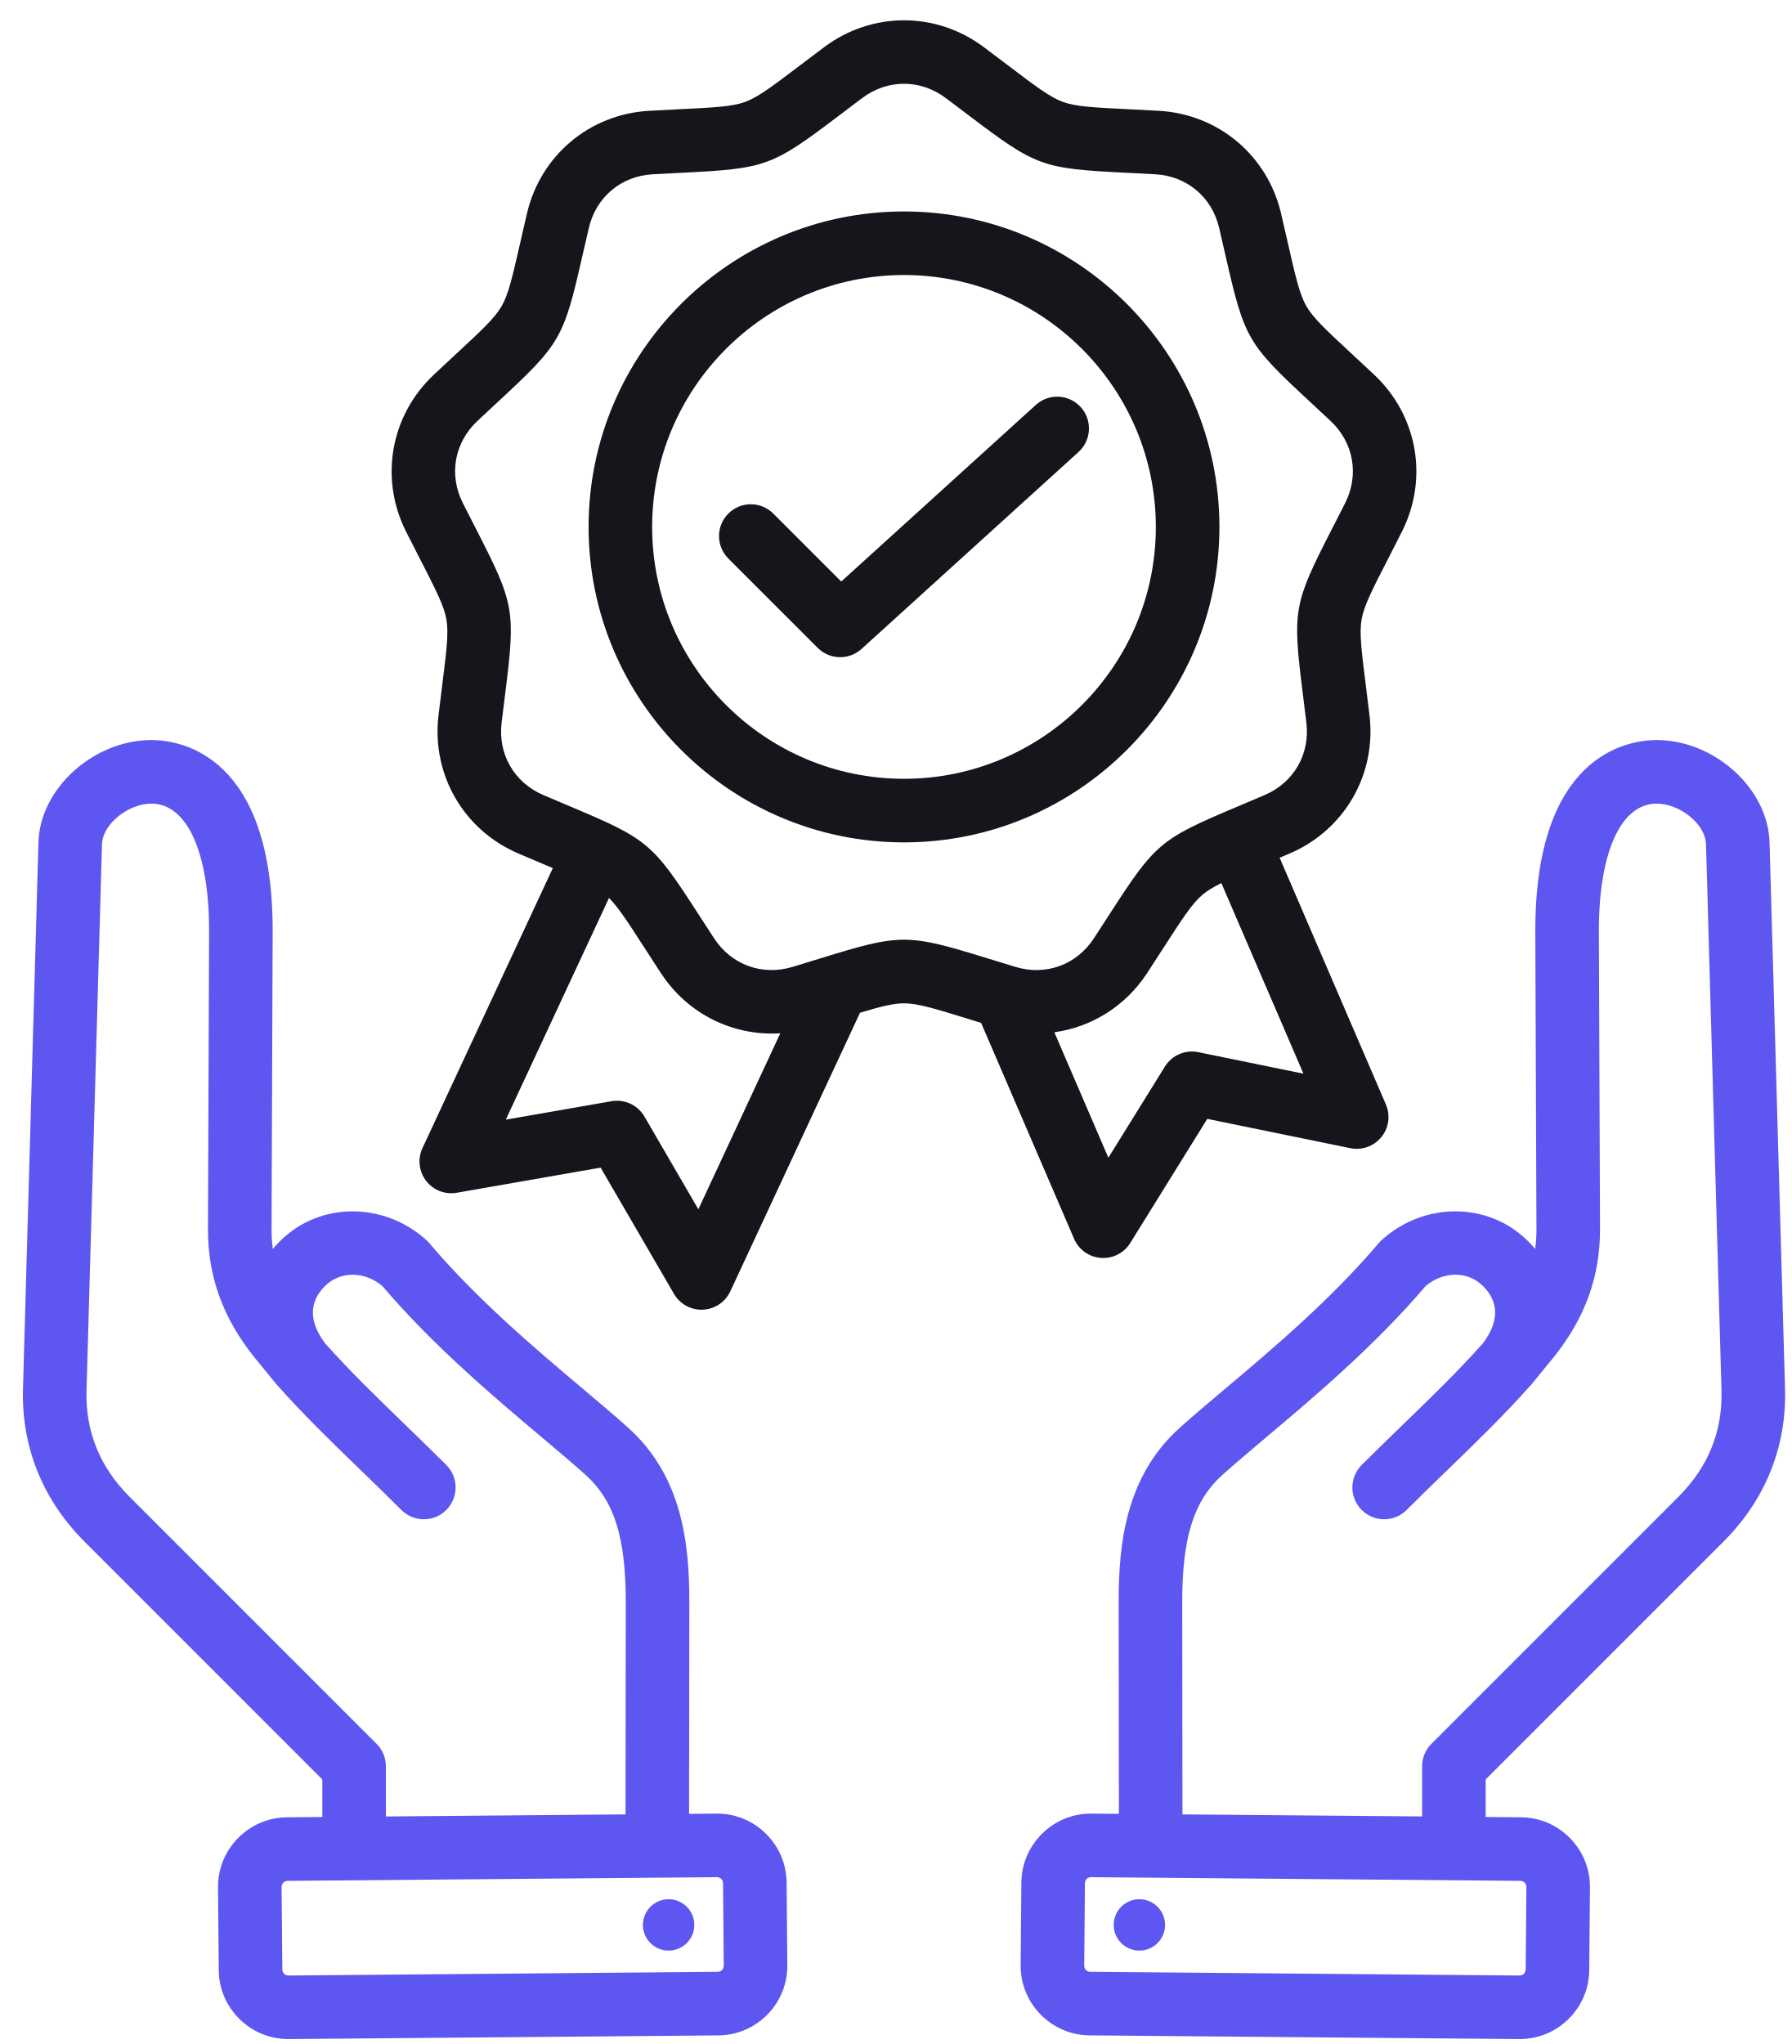
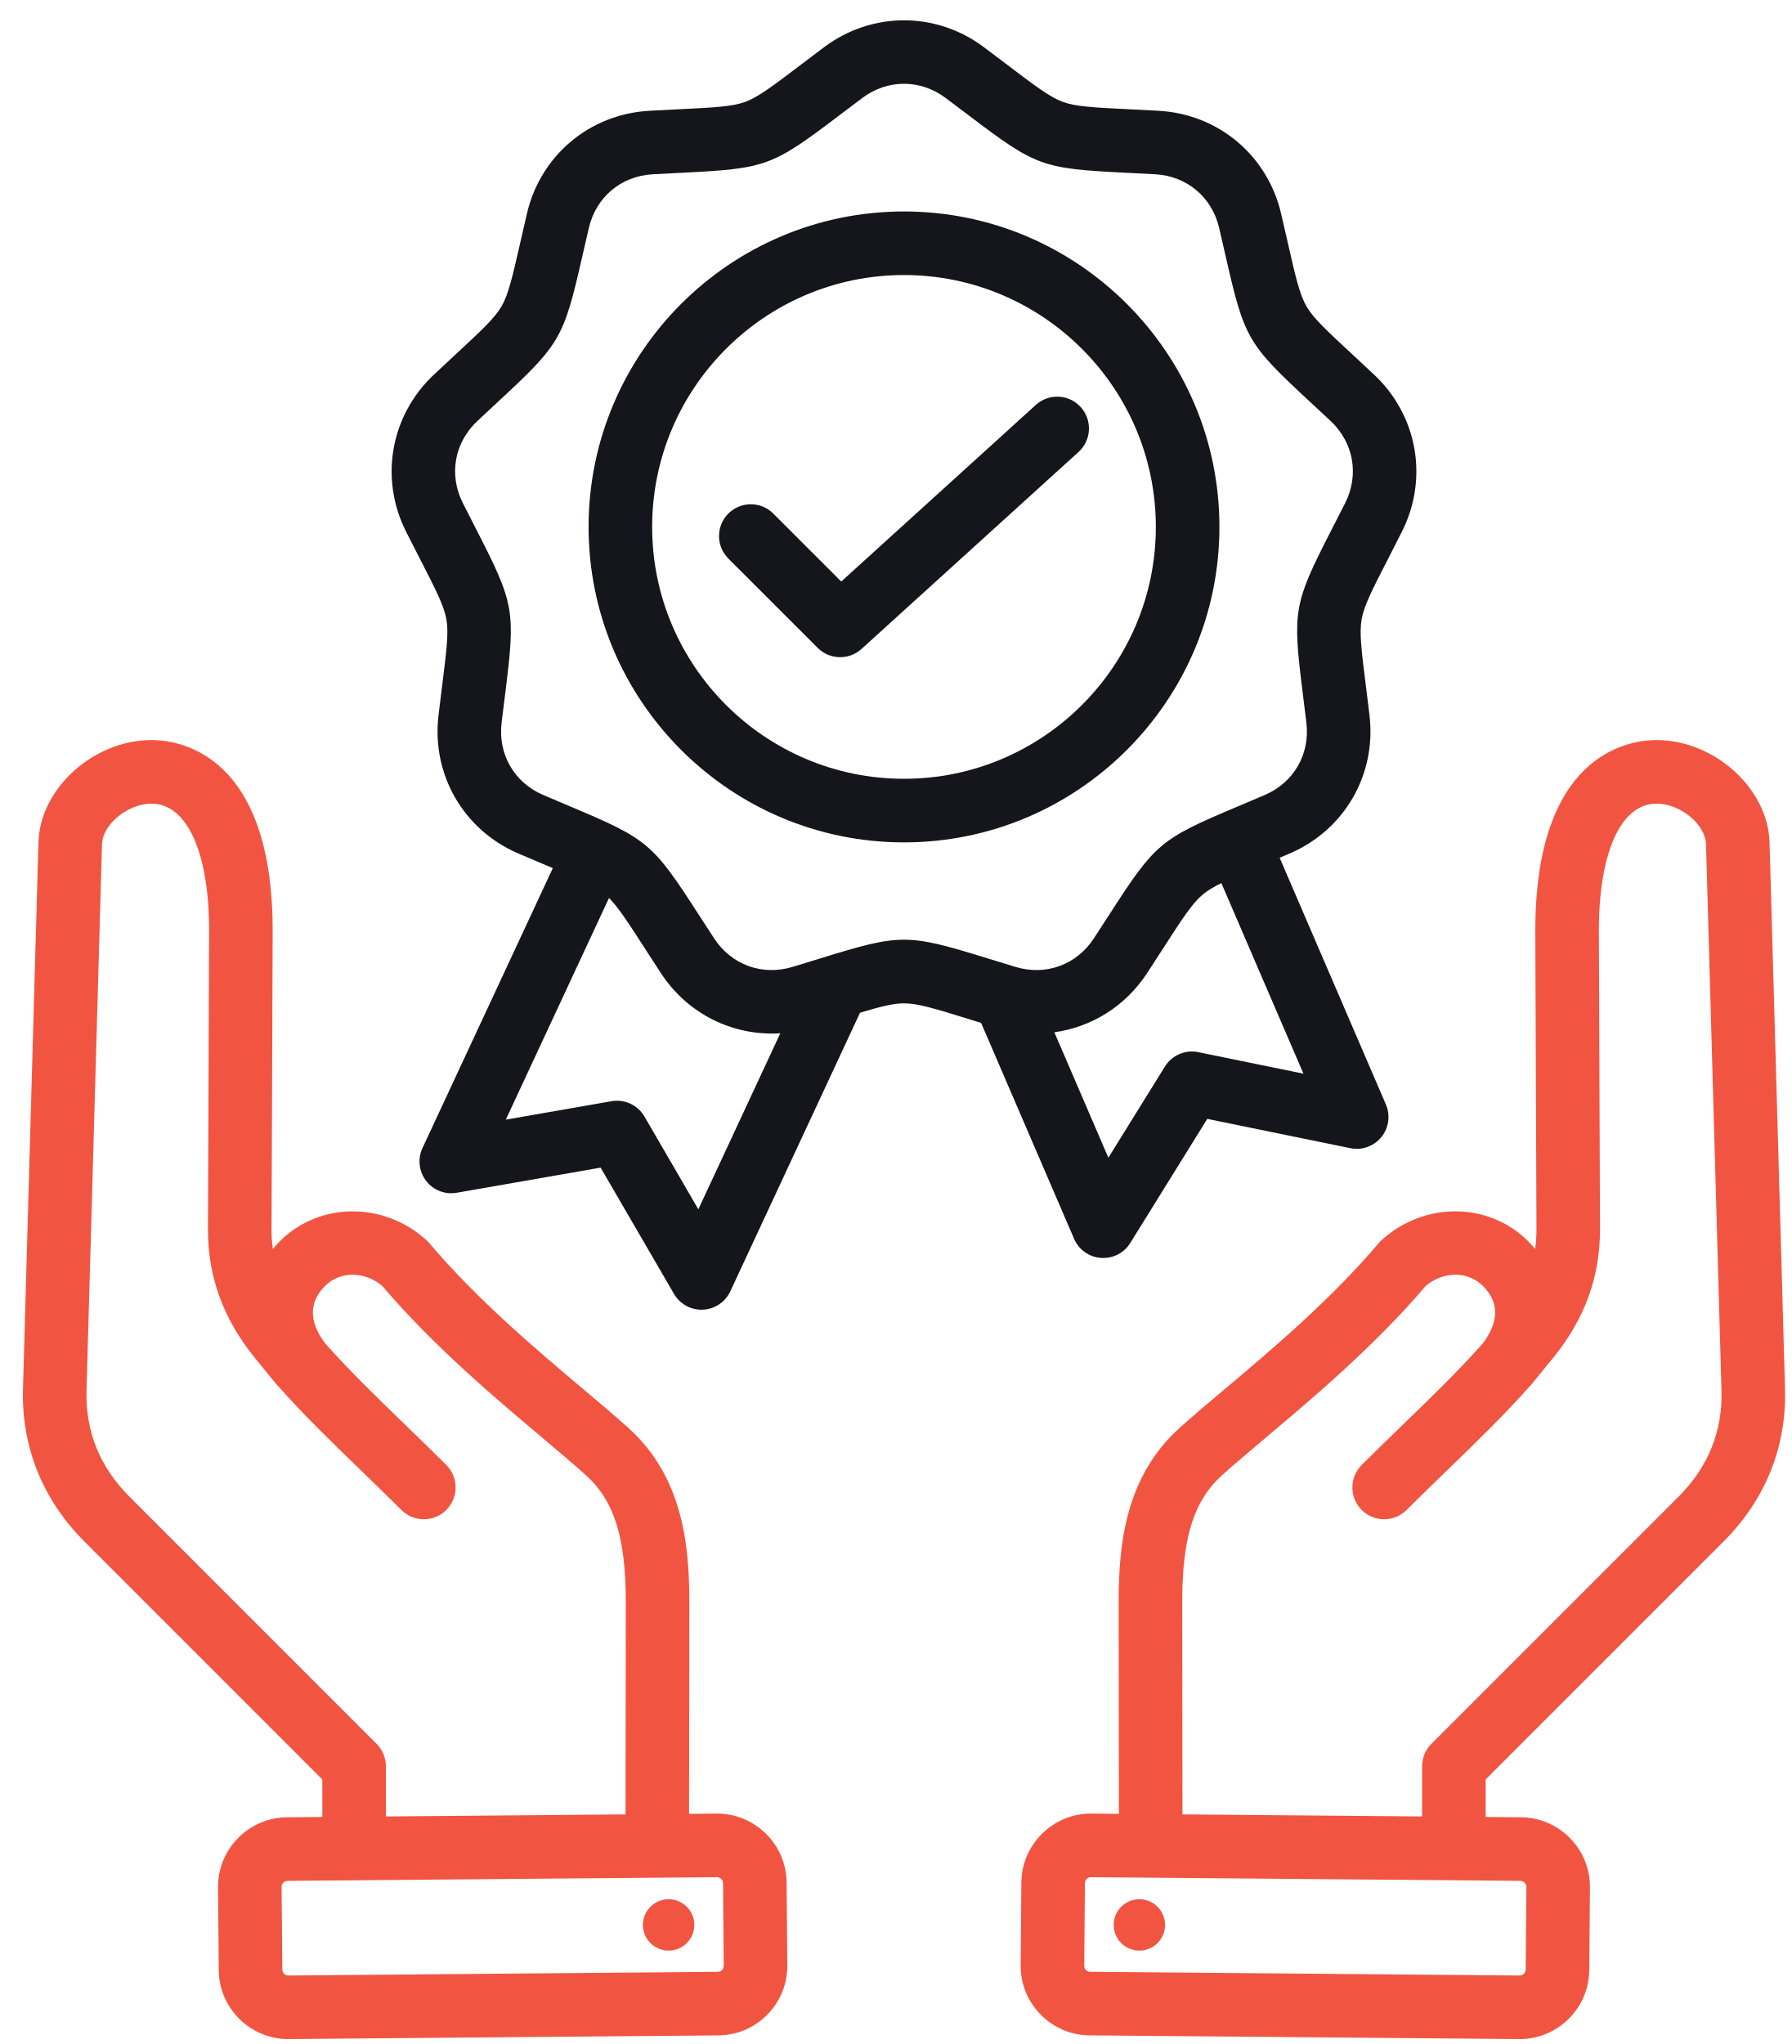
<svg xmlns="http://www.w3.org/2000/svg" width="71" height="81" viewBox="0 0 71 81" fill="none">
  <path fill-rule="evenodd" clip-rule="evenodd" d="M42.568 49.091C42.753 49.522 43.163 49.814 43.631 49.849C43.662 49.851 43.694 49.852 43.725 49.852C44.158 49.852 44.564 49.629 44.795 49.257L47.847 44.339L53.517 45.5C53.977 45.594 54.45 45.425 54.746 45.061C55.042 44.697 55.112 44.199 54.926 43.768L50.715 33.991C50.844 33.937 50.976 33.88 51.115 33.821C53.286 32.891 54.557 30.69 54.276 28.345C54.224 27.909 54.176 27.522 54.132 27.174C53.957 25.778 53.869 25.077 53.964 24.542C54.058 24.007 54.38 23.378 55.022 22.127C55.182 21.814 55.36 21.467 55.558 21.075C56.624 18.967 56.183 16.465 54.46 14.848C54.141 14.548 53.854 14.282 53.597 14.044C52.566 13.087 52.048 12.607 51.776 12.136C51.505 11.665 51.347 10.977 51.035 9.606C50.957 9.264 50.87 8.883 50.77 8.455C50.231 6.156 48.284 4.522 45.926 4.391C45.488 4.367 45.097 4.347 44.747 4.33C43.342 4.26 42.637 4.225 42.126 4.039C41.615 3.853 41.053 3.427 39.931 2.577C39.652 2.365 39.34 2.129 38.989 1.866C37.098 0.451 34.557 0.451 32.666 1.866C32.315 2.129 32.003 2.365 31.724 2.577C30.603 3.427 30.04 3.853 29.529 4.039C29.018 4.225 28.313 4.26 26.908 4.33C26.558 4.347 26.168 4.367 25.73 4.391C23.371 4.522 21.424 6.156 20.886 8.455C20.786 8.883 20.699 9.264 20.621 9.606C20.308 10.977 20.151 11.666 19.879 12.136C19.607 12.607 19.09 13.087 18.058 14.044C17.801 14.282 17.515 14.548 17.195 14.848C15.473 16.465 15.031 18.967 16.097 21.076C16.295 21.467 16.473 21.814 16.633 22.126C17.275 23.378 17.597 24.007 17.692 24.542C17.786 25.077 17.698 25.778 17.523 27.173C17.48 27.521 17.431 27.909 17.379 28.345C17.099 30.69 18.369 32.891 20.541 33.821C20.944 33.994 21.304 34.145 21.627 34.282C21.725 34.323 21.818 34.362 21.91 34.401L16.744 45.495C16.546 45.92 16.601 46.42 16.886 46.793C17.172 47.165 17.64 47.349 18.103 47.267L23.804 46.271L26.712 51.275C26.939 51.664 27.354 51.902 27.801 51.902C27.82 51.902 27.839 51.901 27.858 51.9C28.327 51.879 28.745 51.599 28.943 51.174L34.084 40.133C34.908 39.885 35.408 39.76 35.828 39.76C36.371 39.76 37.046 39.968 38.391 40.383C38.546 40.431 38.711 40.482 38.883 40.535L42.568 49.091ZM47.492 41.695C46.975 41.589 46.447 41.816 46.169 42.264L43.927 45.878L41.786 40.907C43.255 40.704 44.6 39.88 45.46 38.566C45.7 38.198 45.912 37.87 46.102 37.575C46.865 36.394 47.248 35.801 47.665 35.451C47.852 35.294 48.086 35.153 48.405 34.995L51.658 42.548L47.492 41.695ZM27.677 47.923L25.541 44.246C25.275 43.79 24.754 43.548 24.235 43.639L20.046 44.37L24.136 35.586C24.501 35.949 24.879 36.533 25.552 37.576C25.743 37.87 25.954 38.199 26.195 38.566C27.257 40.191 29.061 41.066 30.925 40.947L27.677 47.923ZM35.827 37.239C34.97 37.239 34.112 37.485 32.522 37.976C32.191 38.078 31.822 38.192 31.407 38.317C30.208 38.679 28.989 38.236 28.303 37.187C28.066 36.824 27.856 36.5 27.668 36.209C25.862 33.412 25.673 33.253 22.604 31.96C22.285 31.826 21.93 31.676 21.531 31.505C20.379 31.012 19.731 29.889 19.879 28.644C19.931 28.213 19.979 27.83 20.022 27.487C20.436 24.183 20.393 23.94 18.874 20.977C18.716 20.669 18.54 20.325 18.345 19.939C17.779 18.82 18.004 17.543 18.918 16.685C19.234 16.389 19.517 16.126 19.771 15.89C22.212 13.626 22.336 13.412 23.076 10.166C23.153 9.828 23.239 9.452 23.338 9.03C23.624 7.809 24.617 6.976 25.869 6.906C26.302 6.882 26.687 6.863 27.033 6.846C30.358 6.68 30.591 6.596 33.245 4.585C33.521 4.376 33.828 4.143 34.175 3.883C35.179 3.132 36.476 3.132 37.479 3.883C37.826 4.143 38.134 4.376 38.41 4.585C41.064 6.596 41.296 6.68 44.622 6.846C44.968 6.863 45.353 6.882 45.785 6.906C47.037 6.976 48.031 7.809 48.317 9.03C48.416 9.452 48.501 9.828 48.578 10.166C49.319 13.412 49.442 13.626 51.883 15.89C52.137 16.126 52.42 16.388 52.736 16.685C53.65 17.543 53.875 18.82 53.31 19.939C53.114 20.325 52.938 20.669 52.78 20.977C51.261 23.94 51.218 24.183 51.633 27.487C51.675 27.831 51.724 28.213 51.775 28.644C51.924 29.888 51.275 31.012 50.123 31.505C49.725 31.676 49.369 31.826 49.05 31.96C45.982 33.253 45.792 33.412 43.986 36.209C43.798 36.5 43.589 36.824 43.352 37.187C42.666 38.236 41.447 38.68 40.247 38.317C39.832 38.192 39.464 38.078 39.133 37.976C37.542 37.485 36.684 37.239 35.827 37.239ZM48.328 20.881C48.328 13.988 42.72 8.38 35.827 8.38C28.934 8.38 23.327 13.988 23.327 20.881C23.327 27.774 28.934 33.382 35.827 33.382C42.72 33.382 48.328 27.774 48.328 20.881ZM35.827 30.862C30.323 30.862 25.846 26.385 25.846 20.881C25.846 15.377 30.323 10.899 35.827 10.899C41.331 10.899 45.808 15.377 45.808 20.881C45.809 26.385 41.331 30.862 35.827 30.862ZM42.745 17.911L34.144 25.717C33.903 25.935 33.6 26.043 33.297 26.043C32.974 26.043 32.652 25.92 32.407 25.674L28.865 22.133C28.374 21.642 28.374 20.844 28.865 20.352C29.358 19.86 30.155 19.86 30.647 20.352L33.34 23.045L41.052 16.046C41.567 15.579 42.364 15.617 42.831 16.132C43.298 16.647 43.26 17.444 42.745 17.911Z" fill="#15161B" />
-   <path fill-rule="evenodd" clip-rule="evenodd" d="M68.306 61.091C69.966 59.431 70.809 57.337 70.744 55.035L70.131 33.381C70.07 31.243 67.945 29.327 65.652 29.327C65.63 29.327 65.608 29.327 65.586 29.328C64.468 29.346 60.822 29.948 60.848 36.947L60.893 48.709C60.894 48.978 60.877 49.239 60.842 49.494C60.754 49.388 60.658 49.284 60.557 49.183C59.002 47.628 56.457 47.608 54.761 49.138C54.719 49.176 54.679 49.217 54.643 49.26C52.745 51.503 50.414 53.468 48.541 55.047C47.883 55.6 47.263 56.123 46.754 56.582C44.617 58.508 44.332 61.161 44.335 63.502L44.345 71.879L43.259 71.87C42.523 71.863 41.831 72.145 41.305 72.661C40.779 73.178 40.486 73.868 40.479 74.602L40.451 77.879C40.445 78.613 40.726 79.307 41.243 79.833C41.76 80.359 42.449 80.652 43.183 80.658L60.206 80.805C60.214 80.805 60.222 80.805 60.23 80.805C60.955 80.805 61.64 80.524 62.16 80.013C62.686 79.496 62.979 78.807 62.985 78.072L63.013 74.796C63.02 74.061 62.738 73.367 62.221 72.841C61.705 72.315 61.015 72.022 60.281 72.016L58.88 72.004V70.516L68.306 61.091ZM60.494 74.774L60.466 78.051C60.465 78.13 60.426 78.184 60.394 78.216C60.361 78.249 60.311 78.286 60.227 78.286L43.205 78.139C43.126 78.139 43.071 78.1 43.039 78.067C43.007 78.035 42.969 77.98 42.97 77.9L42.998 74.624C42.999 74.545 43.038 74.49 43.07 74.458C43.102 74.426 43.157 74.389 43.235 74.389H43.237L60.259 74.535C60.388 74.536 60.495 74.645 60.494 74.774ZM46.864 71.901L46.854 63.499C46.851 60.934 47.311 59.472 48.44 58.454C48.919 58.023 49.496 57.536 50.164 56.973C52.09 55.35 54.482 53.334 56.504 50.96C57.211 50.367 58.176 50.364 58.776 50.964C59.414 51.602 59.415 52.361 58.781 53.221C57.78 54.346 56.727 55.366 55.612 56.444C55.078 56.962 54.524 57.497 53.966 58.056C53.474 58.547 53.474 59.345 53.967 59.837C54.212 60.083 54.535 60.206 54.857 60.206C55.179 60.206 55.502 60.083 55.748 59.837C56.291 59.293 56.837 58.765 57.364 58.255C58.528 57.128 59.628 56.064 60.705 54.849C60.711 54.842 61.548 53.817 61.548 53.817C62.81 52.265 63.419 50.591 63.412 48.7L63.367 36.937C63.356 33.82 64.221 31.869 65.627 31.847C65.635 31.846 65.644 31.846 65.652 31.846C66.588 31.846 67.59 32.664 67.613 33.453L68.226 55.106C68.272 56.721 67.699 58.135 66.525 59.31L56.73 69.104C56.494 69.34 56.361 69.661 56.361 69.995V71.982L46.864 71.901ZM44.21 75.905C44.418 75.382 45.01 75.127 45.532 75.335C46.055 75.543 46.31 76.135 46.102 76.657C45.895 77.18 45.303 77.435 44.78 77.227C44.257 77.019 44.002 76.427 44.21 75.905ZM30.35 72.662C29.824 72.145 29.13 71.864 28.395 71.87L27.309 71.879L27.32 63.502C27.322 61.161 27.037 58.508 24.901 56.583C24.392 56.123 23.771 55.601 23.114 55.047C21.241 53.468 18.91 51.503 17.012 49.26C16.976 49.217 16.936 49.176 16.894 49.138C15.198 47.609 12.652 47.629 11.098 49.183C10.996 49.284 10.901 49.388 10.812 49.494C10.777 49.24 10.761 48.979 10.762 48.71L10.806 36.947C10.833 29.948 7.187 29.346 6.068 29.328C6.046 29.328 6.025 29.327 6.003 29.327C3.71 29.327 1.584 31.243 1.524 33.382L0.911 55.035C0.846 57.337 1.689 59.431 3.349 61.091L12.774 70.517V72.004L11.374 72.016C10.639 72.022 9.95 72.316 9.433 72.841C8.916 73.367 8.635 74.061 8.641 74.796L8.67 78.073C8.676 78.807 8.969 79.496 9.495 80.013C10.015 80.524 10.699 80.805 11.425 80.805C11.433 80.805 11.441 80.805 11.449 80.805L28.471 80.659C29.206 80.652 29.895 80.359 30.412 79.834C30.929 79.308 31.21 78.613 31.203 77.879L31.175 74.602C31.169 73.868 30.876 73.178 30.35 72.662ZM15.293 69.995C15.293 69.66 15.161 69.34 14.924 69.104L5.13 59.31C3.956 58.135 3.383 56.721 3.429 55.106L4.042 33.453C4.065 32.657 5.092 31.833 6.028 31.847C7.433 31.869 8.299 33.82 8.287 36.937L8.242 48.7C8.235 50.591 8.845 52.264 10.108 53.82L10.917 54.81C10.922 54.817 10.944 54.842 10.95 54.849C12.027 56.064 13.126 57.128 14.29 58.255C14.818 58.765 15.364 59.293 15.907 59.837C16.153 60.082 16.475 60.206 16.798 60.206C17.12 60.206 17.443 60.083 17.688 59.837C18.18 59.345 18.18 58.547 17.689 58.056C17.131 57.498 16.577 56.962 16.042 56.444C14.928 55.366 13.875 54.346 12.874 53.221C12.24 52.361 12.241 51.602 12.879 50.964C13.479 50.364 14.444 50.367 15.151 50.96C17.173 53.334 19.565 55.35 21.491 56.973C22.159 57.536 22.736 58.023 23.215 58.454C24.344 59.472 24.804 60.934 24.801 63.499L24.791 71.901L15.293 71.983L15.293 69.995ZM28.615 78.068C28.583 78.1 28.529 78.139 28.45 78.14L11.428 78.286C11.347 78.286 11.293 78.249 11.261 78.217C11.228 78.185 11.189 78.13 11.189 78.051L11.16 74.774C11.16 74.695 11.198 74.64 11.229 74.607C11.261 74.575 11.316 74.536 11.395 74.535L28.417 74.389H28.419C28.497 74.389 28.552 74.427 28.584 74.458C28.617 74.49 28.656 74.545 28.656 74.624L28.684 77.901C28.685 77.98 28.647 78.035 28.615 78.068ZM27.445 75.905C27.653 76.427 27.397 77.019 26.875 77.227C26.352 77.435 25.76 77.18 25.552 76.657C25.345 76.135 25.6 75.543 26.122 75.335C26.645 75.127 27.237 75.382 27.445 75.905Z" fill="#5D56F1" />
+   <path fill-rule="evenodd" clip-rule="evenodd" d="M68.306 61.091C69.966 59.431 70.809 57.337 70.744 55.035L70.131 33.381C70.07 31.243 67.945 29.327 65.652 29.327C65.63 29.327 65.608 29.327 65.586 29.328C64.468 29.346 60.822 29.948 60.848 36.947L60.893 48.709C60.894 48.978 60.877 49.239 60.842 49.494C60.754 49.388 60.658 49.284 60.557 49.183C59.002 47.628 56.457 47.608 54.761 49.138C54.719 49.176 54.679 49.217 54.643 49.26C52.745 51.503 50.414 53.468 48.541 55.047C47.883 55.6 47.263 56.123 46.754 56.582C44.617 58.508 44.332 61.161 44.335 63.502L44.345 71.879L43.259 71.87C42.523 71.863 41.831 72.145 41.305 72.661C40.779 73.178 40.486 73.868 40.479 74.602L40.451 77.879C40.445 78.613 40.726 79.307 41.243 79.833C41.76 80.359 42.449 80.652 43.183 80.658L60.206 80.805C60.214 80.805 60.222 80.805 60.23 80.805C60.955 80.805 61.64 80.524 62.16 80.013C62.686 79.496 62.979 78.807 62.985 78.072L63.013 74.796C63.02 74.061 62.738 73.367 62.221 72.841C61.705 72.315 61.015 72.022 60.281 72.016L58.88 72.004V70.516L68.306 61.091ZM60.494 74.774L60.466 78.051C60.465 78.13 60.426 78.184 60.394 78.216C60.361 78.249 60.311 78.286 60.227 78.286L43.205 78.139C43.126 78.139 43.071 78.1 43.039 78.067C43.007 78.035 42.969 77.98 42.97 77.9L42.998 74.624C42.999 74.545 43.038 74.49 43.07 74.458C43.102 74.426 43.157 74.389 43.235 74.389H43.237L60.259 74.535C60.388 74.536 60.495 74.645 60.494 74.774ZM46.864 71.901L46.854 63.499C46.851 60.934 47.311 59.472 48.44 58.454C48.919 58.023 49.496 57.536 50.164 56.973C52.09 55.35 54.482 53.334 56.504 50.96C57.211 50.367 58.176 50.364 58.776 50.964C59.414 51.602 59.415 52.361 58.781 53.221C57.78 54.346 56.727 55.366 55.612 56.444C55.078 56.962 54.524 57.497 53.966 58.056C53.474 58.547 53.474 59.345 53.967 59.837C54.212 60.083 54.535 60.206 54.857 60.206C55.179 60.206 55.502 60.083 55.748 59.837C56.291 59.293 56.837 58.765 57.364 58.255C58.528 57.128 59.628 56.064 60.705 54.849C60.711 54.842 61.548 53.817 61.548 53.817C62.81 52.265 63.419 50.591 63.412 48.7L63.367 36.937C63.356 33.82 64.221 31.869 65.627 31.847C65.635 31.846 65.644 31.846 65.652 31.846C66.588 31.846 67.59 32.664 67.613 33.453L68.226 55.106C68.272 56.721 67.699 58.135 66.525 59.31L56.73 69.104C56.494 69.34 56.361 69.661 56.361 69.995V71.982L46.864 71.901ZM44.21 75.905C44.418 75.382 45.01 75.127 45.532 75.335C46.055 75.543 46.31 76.135 46.102 76.657C45.895 77.18 45.303 77.435 44.78 77.227C44.257 77.019 44.002 76.427 44.21 75.905ZM30.35 72.662C29.824 72.145 29.13 71.864 28.395 71.87L27.309 71.879L27.32 63.502C27.322 61.161 27.037 58.508 24.901 56.583C24.392 56.123 23.771 55.601 23.114 55.047C21.241 53.468 18.91 51.503 17.012 49.26C16.976 49.217 16.936 49.176 16.894 49.138C15.198 47.609 12.652 47.629 11.098 49.183C10.996 49.284 10.901 49.388 10.812 49.494C10.777 49.24 10.761 48.979 10.762 48.71L10.806 36.947C10.833 29.948 7.187 29.346 6.068 29.328C6.046 29.328 6.025 29.327 6.003 29.327C3.71 29.327 1.584 31.243 1.524 33.382L0.911 55.035C0.846 57.337 1.689 59.431 3.349 61.091L12.774 70.517V72.004L11.374 72.016C10.639 72.022 9.95 72.316 9.433 72.841C8.916 73.367 8.635 74.061 8.641 74.796L8.67 78.073C8.676 78.807 8.969 79.496 9.495 80.013C10.015 80.524 10.699 80.805 11.425 80.805C11.433 80.805 11.441 80.805 11.449 80.805L28.471 80.659C29.206 80.652 29.895 80.359 30.412 79.834C30.929 79.308 31.21 78.613 31.203 77.879L31.175 74.602C31.169 73.868 30.876 73.178 30.35 72.662ZM15.293 69.995C15.293 69.66 15.161 69.34 14.924 69.104L5.13 59.31C3.956 58.135 3.383 56.721 3.429 55.106L4.042 33.453C4.065 32.657 5.092 31.833 6.028 31.847C7.433 31.869 8.299 33.82 8.287 36.937L8.242 48.7C8.235 50.591 8.845 52.264 10.108 53.82L10.917 54.81C10.922 54.817 10.944 54.842 10.95 54.849C12.027 56.064 13.126 57.128 14.29 58.255C14.818 58.765 15.364 59.293 15.907 59.837C16.153 60.082 16.475 60.206 16.798 60.206C17.12 60.206 17.443 60.083 17.688 59.837C18.18 59.345 18.18 58.547 17.689 58.056C17.131 57.498 16.577 56.962 16.042 56.444C14.928 55.366 13.875 54.346 12.874 53.221C12.24 52.361 12.241 51.602 12.879 50.964C13.479 50.364 14.444 50.367 15.151 50.96C17.173 53.334 19.565 55.35 21.491 56.973C22.159 57.536 22.736 58.023 23.215 58.454C24.344 59.472 24.804 60.934 24.801 63.499L24.791 71.901L15.293 71.983L15.293 69.995ZM28.615 78.068C28.583 78.1 28.529 78.139 28.45 78.14L11.428 78.286C11.347 78.286 11.293 78.249 11.261 78.217C11.228 78.185 11.189 78.13 11.189 78.051L11.16 74.774C11.16 74.695 11.198 74.64 11.229 74.607C11.261 74.575 11.316 74.536 11.395 74.535L28.417 74.389H28.419C28.497 74.389 28.552 74.427 28.584 74.458C28.617 74.49 28.656 74.545 28.656 74.624L28.684 77.901C28.685 77.98 28.647 78.035 28.615 78.068ZM27.445 75.905C27.653 76.427 27.397 77.019 26.875 77.227C26.352 77.435 25.76 77.18 25.552 76.657C25.345 76.135 25.6 75.543 26.122 75.335C26.645 75.127 27.237 75.382 27.445 75.905Z" fill="#f15541" />
</svg>
